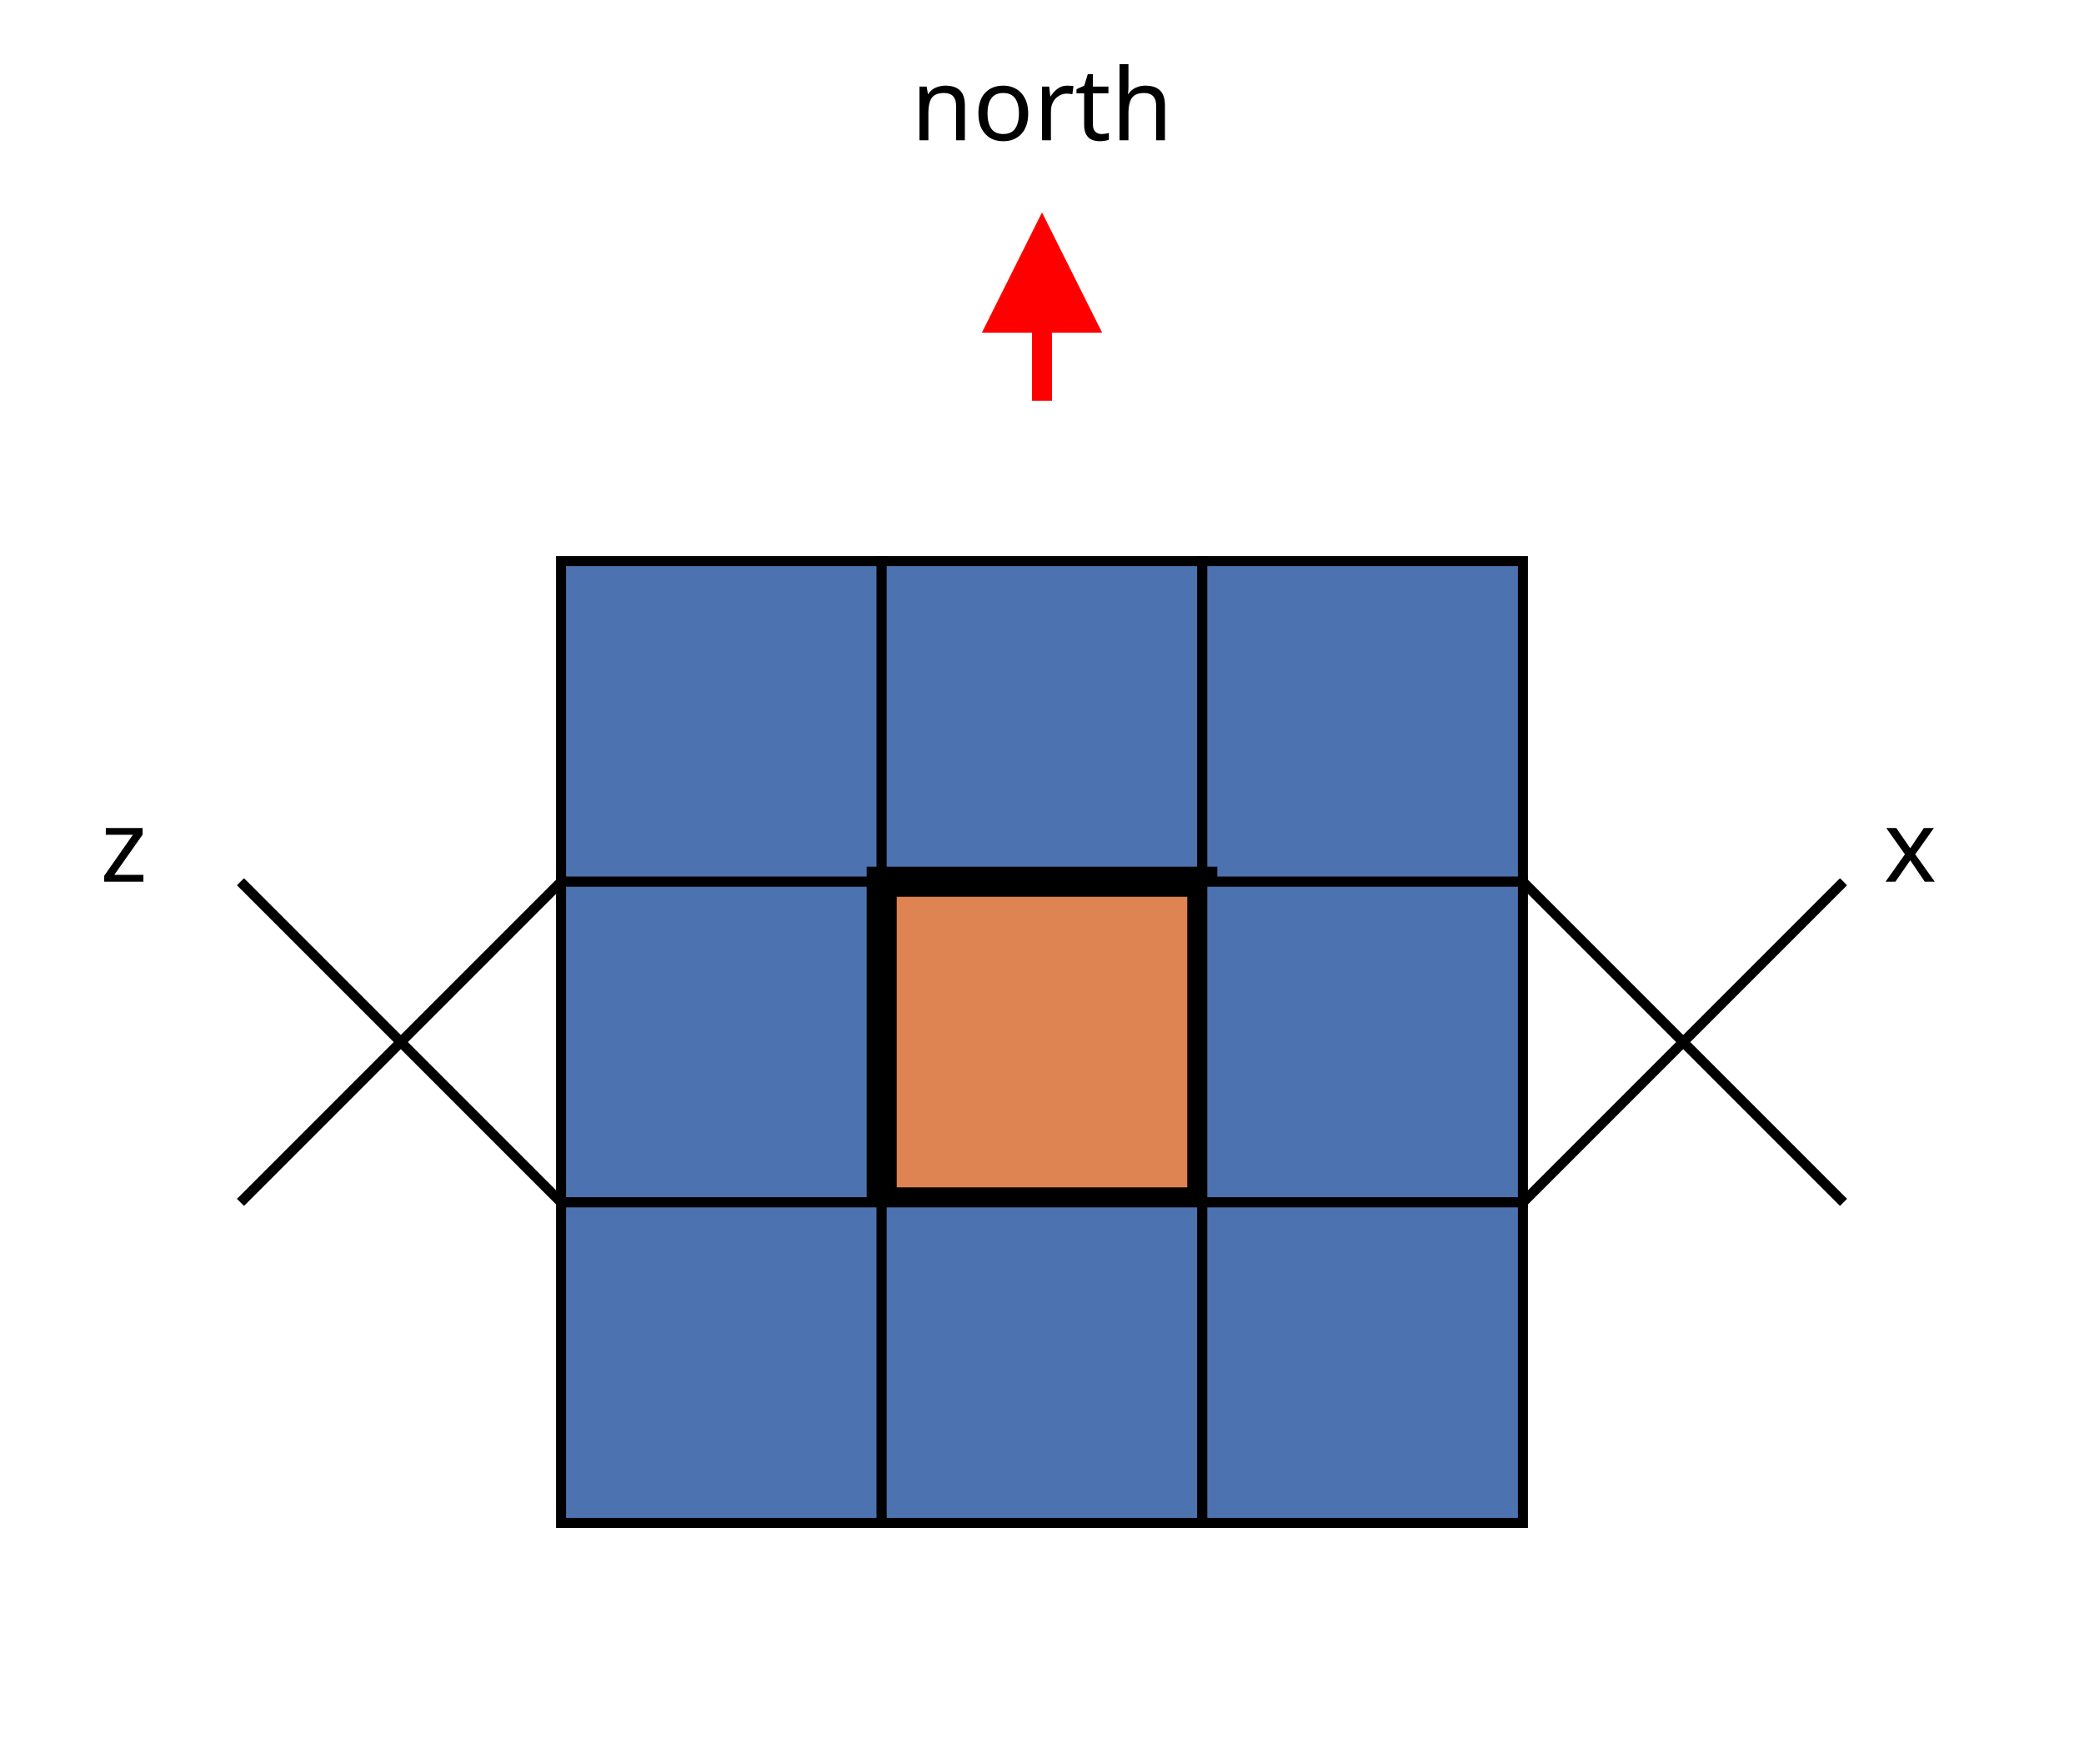
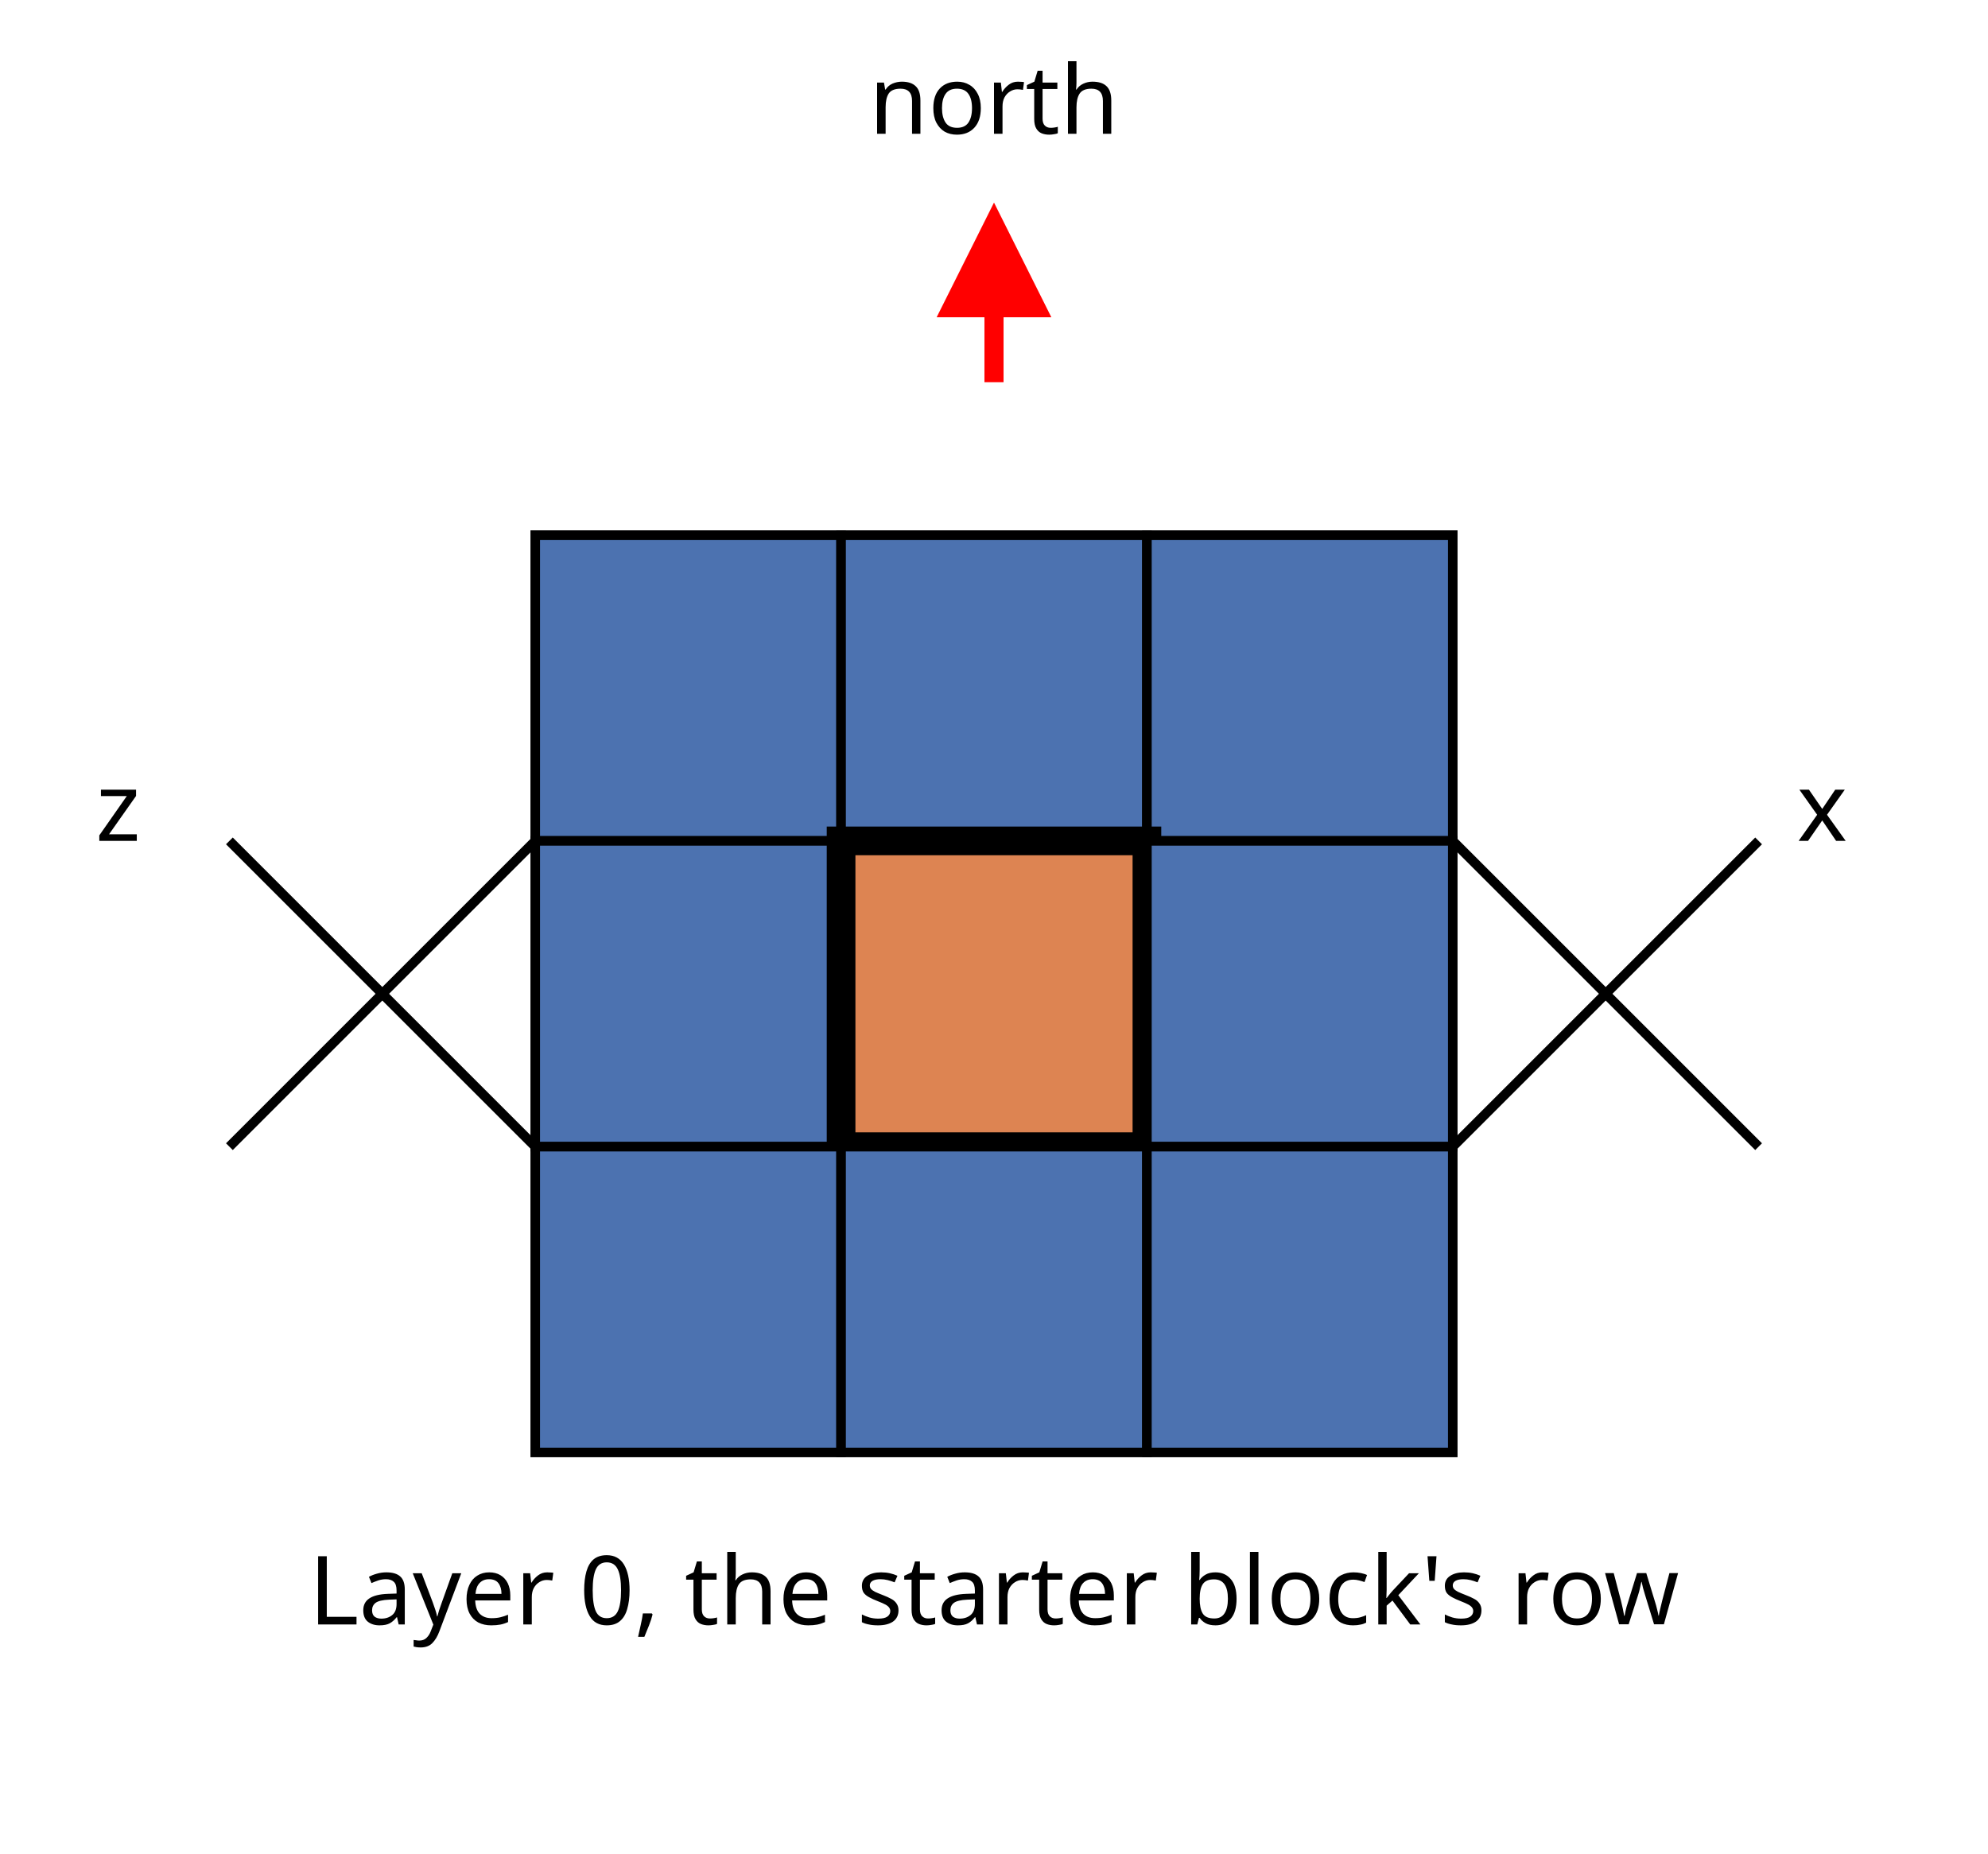
- <svg xmlns="http://www.w3.org/2000/svg" width="208" height="176" font-family="sans-serif" font-size="10">
+ <svg xmlns="http://www.w3.org/2000/svg" width="208" height="194" font-family="sans-serif" font-size="10">
  <defs>
    <marker id="arrow" markerWidth="6" markerHeight="6" refX="3" refY="3" orient="auto">
      <path d="M0,0 L6,3 L0,6 z" fill="red" />
    </marker>
  </defs>
  <g transform="translate(24,24)">
    <rect class="cell" x="32" y="32" width="32" height="32" fill="#4C72B0" stroke="black" stroke-width="1" />
    <rect class="cell" x="64" y="32" width="32" height="32" fill="#4C72B0" stroke="black" stroke-width="1" />
    <rect class="cell" x="96" y="32" width="32" height="32" fill="#4C72B0" stroke="black" stroke-width="1" />
    <rect class="cell" x="32" y="64" width="32" height="32" fill="#4C72B0" stroke="black" stroke-width="1" />
    <rect class="cell anchor" x="64" y="64" width="32" height="32" fill="#DD8452" stroke="black" stroke-width="3" />
    <rect class="cell" x="96" y="64" width="32" height="32" fill="#4C72B0" stroke="black" stroke-width="1" />
    <rect class="cell" x="32" y="96" width="32" height="32" fill="#4C72B0" stroke="black" stroke-width="1" />
    <rect class="cell" x="64" y="96" width="32" height="32" fill="#4C72B0" stroke="black" stroke-width="1" />
    <rect class="cell" x="96" y="96" width="32" height="32" fill="#4C72B0" stroke="black" stroke-width="1" />
    <line class="filler" x1="128" y1="64" x2="160" y2="96" stroke="black" />
    <line class="filler" x1="160" y1="64" x2="128" y2="96" stroke="black" />
    <line class="filler" x1="0" y1="64" x2="32" y2="96" stroke="black" />
    <line class="filler" x1="32" y1="64" x2="0" y2="96" stroke="black" />
    <line class="connector" x1="80.0" y1="16.0" x2="80.0" y2="3.2" stroke="red" stroke-width="2" marker-end="url(#arrow)" />
    <text x="80.0" y="-10" text-anchor="middle">north</text>
    <text x="164" y="64.0">x</text>
    <text x="-14" y="64.0">z</text>
+     <text class="caption" x="80.0" y="146" text-anchor="middle">Layer 0, the starter block's row</text>
  </g>
</svg>
